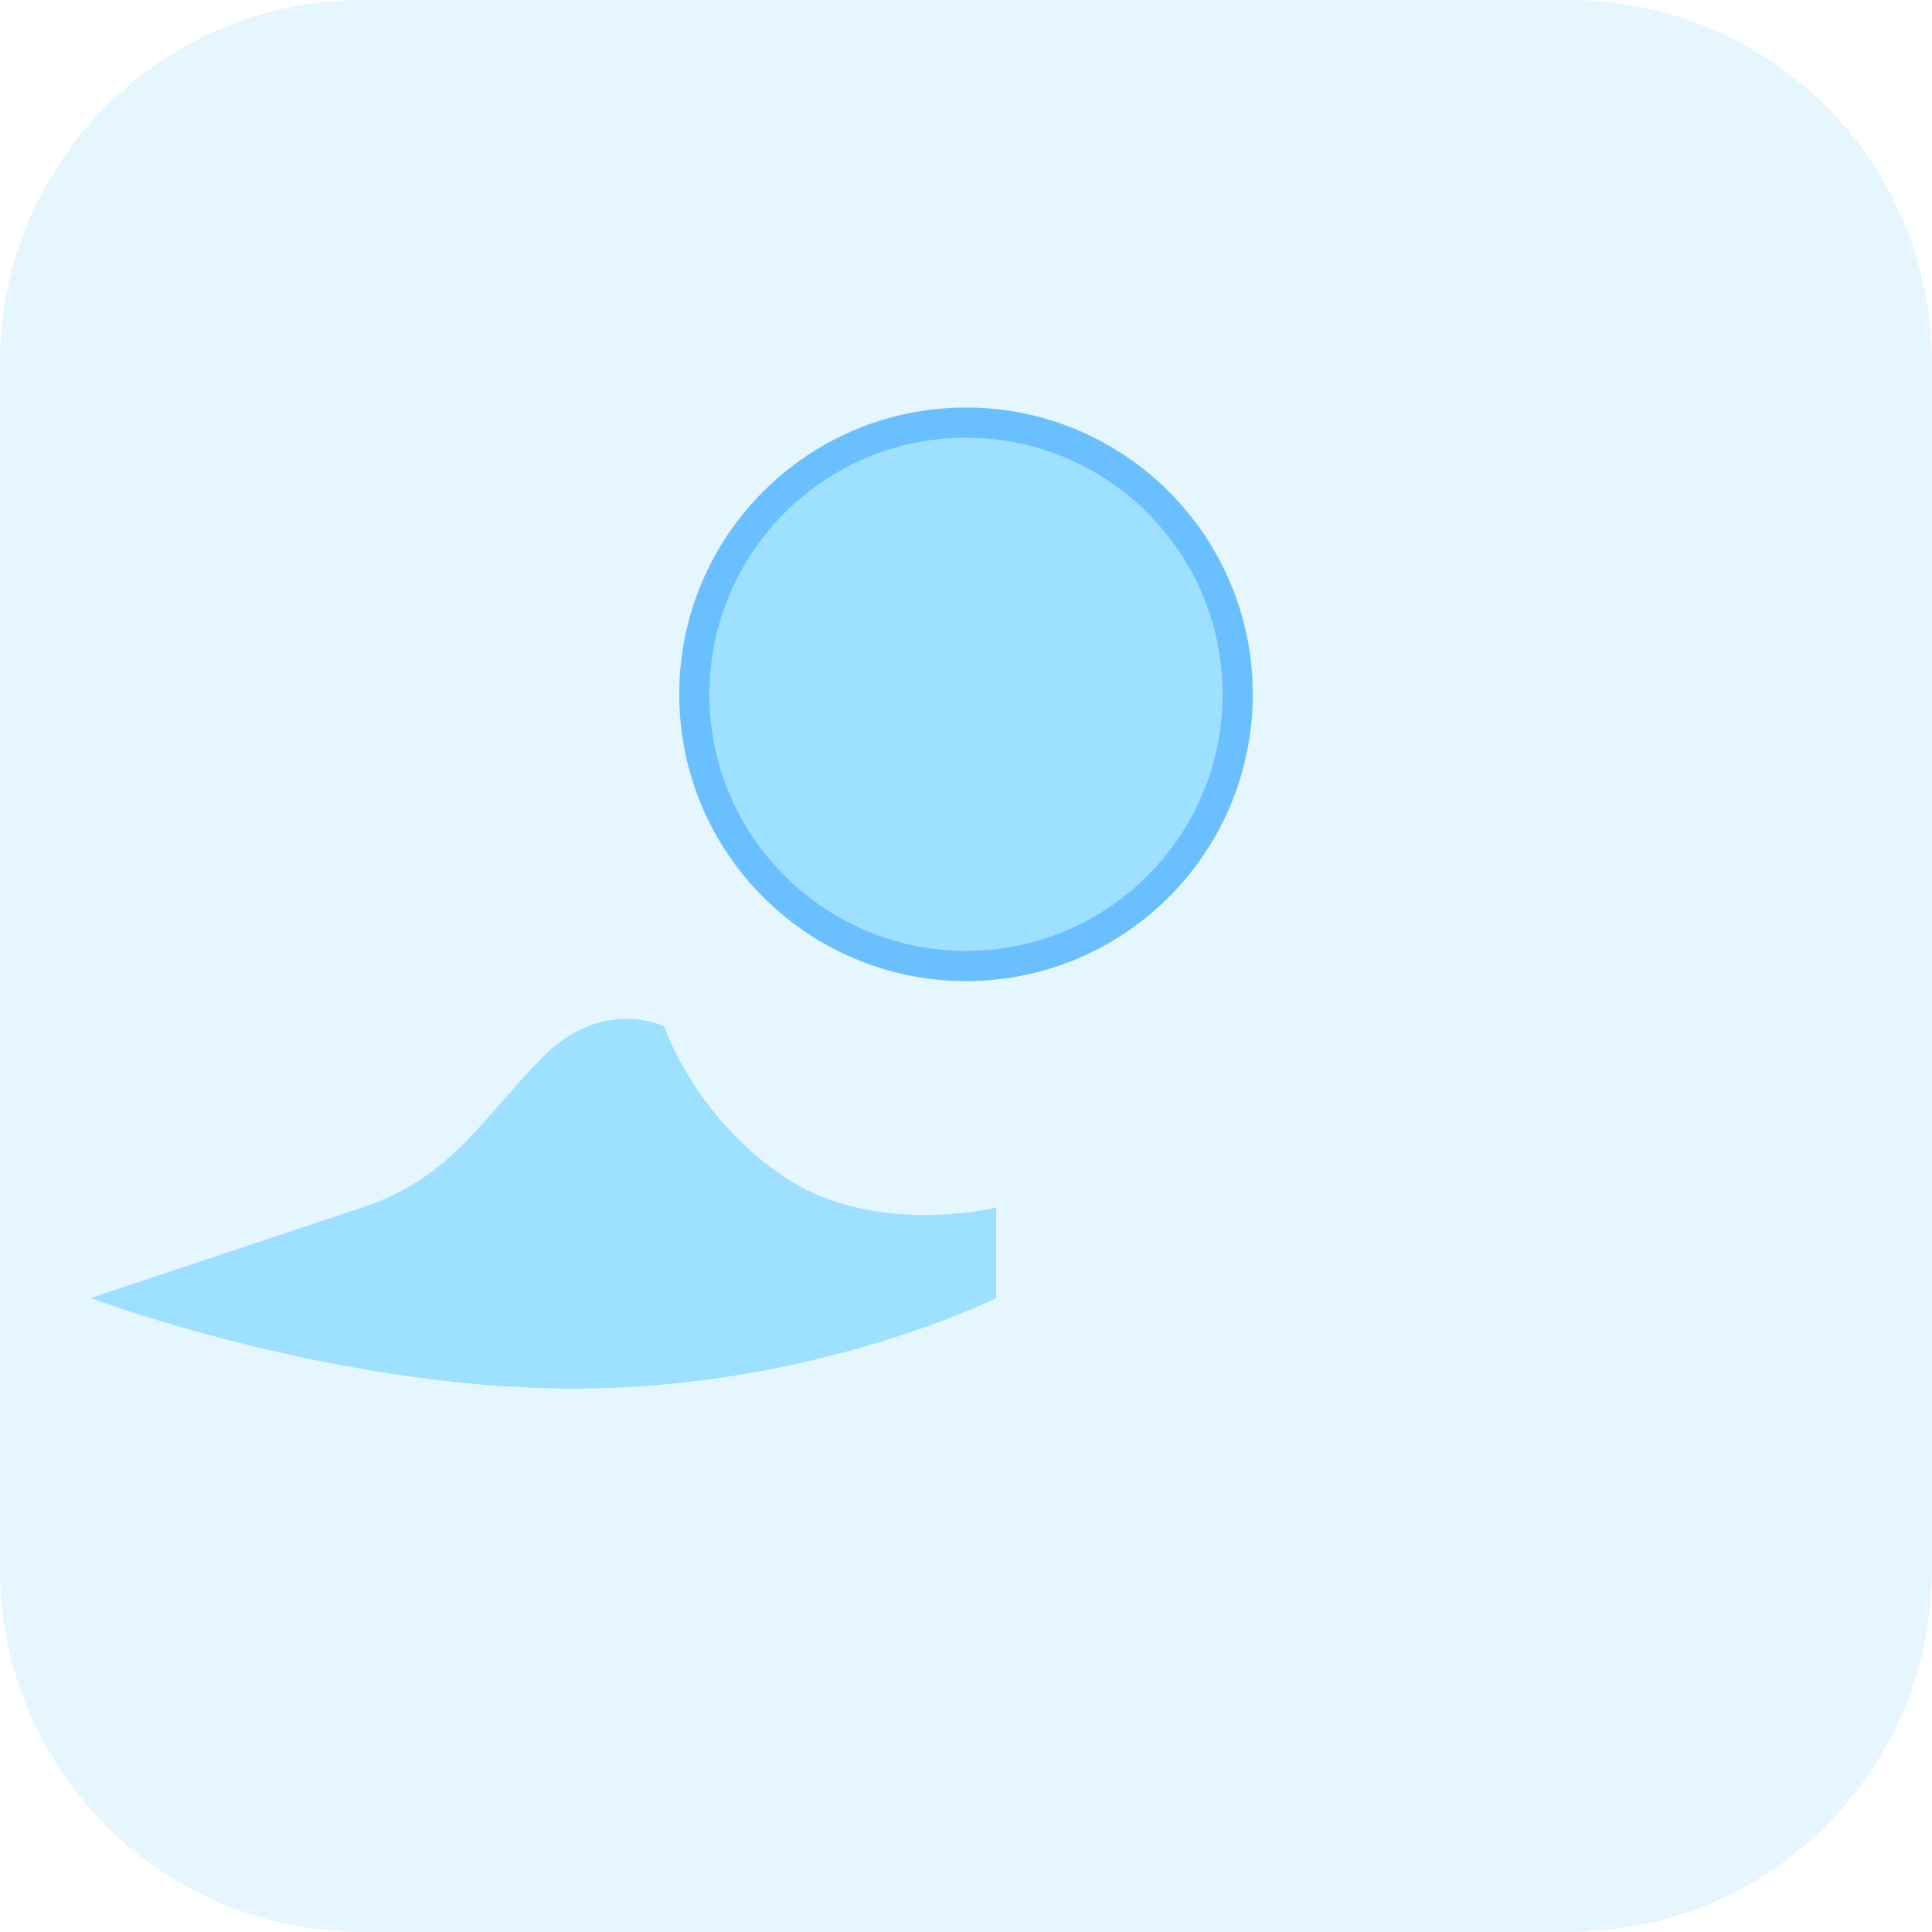
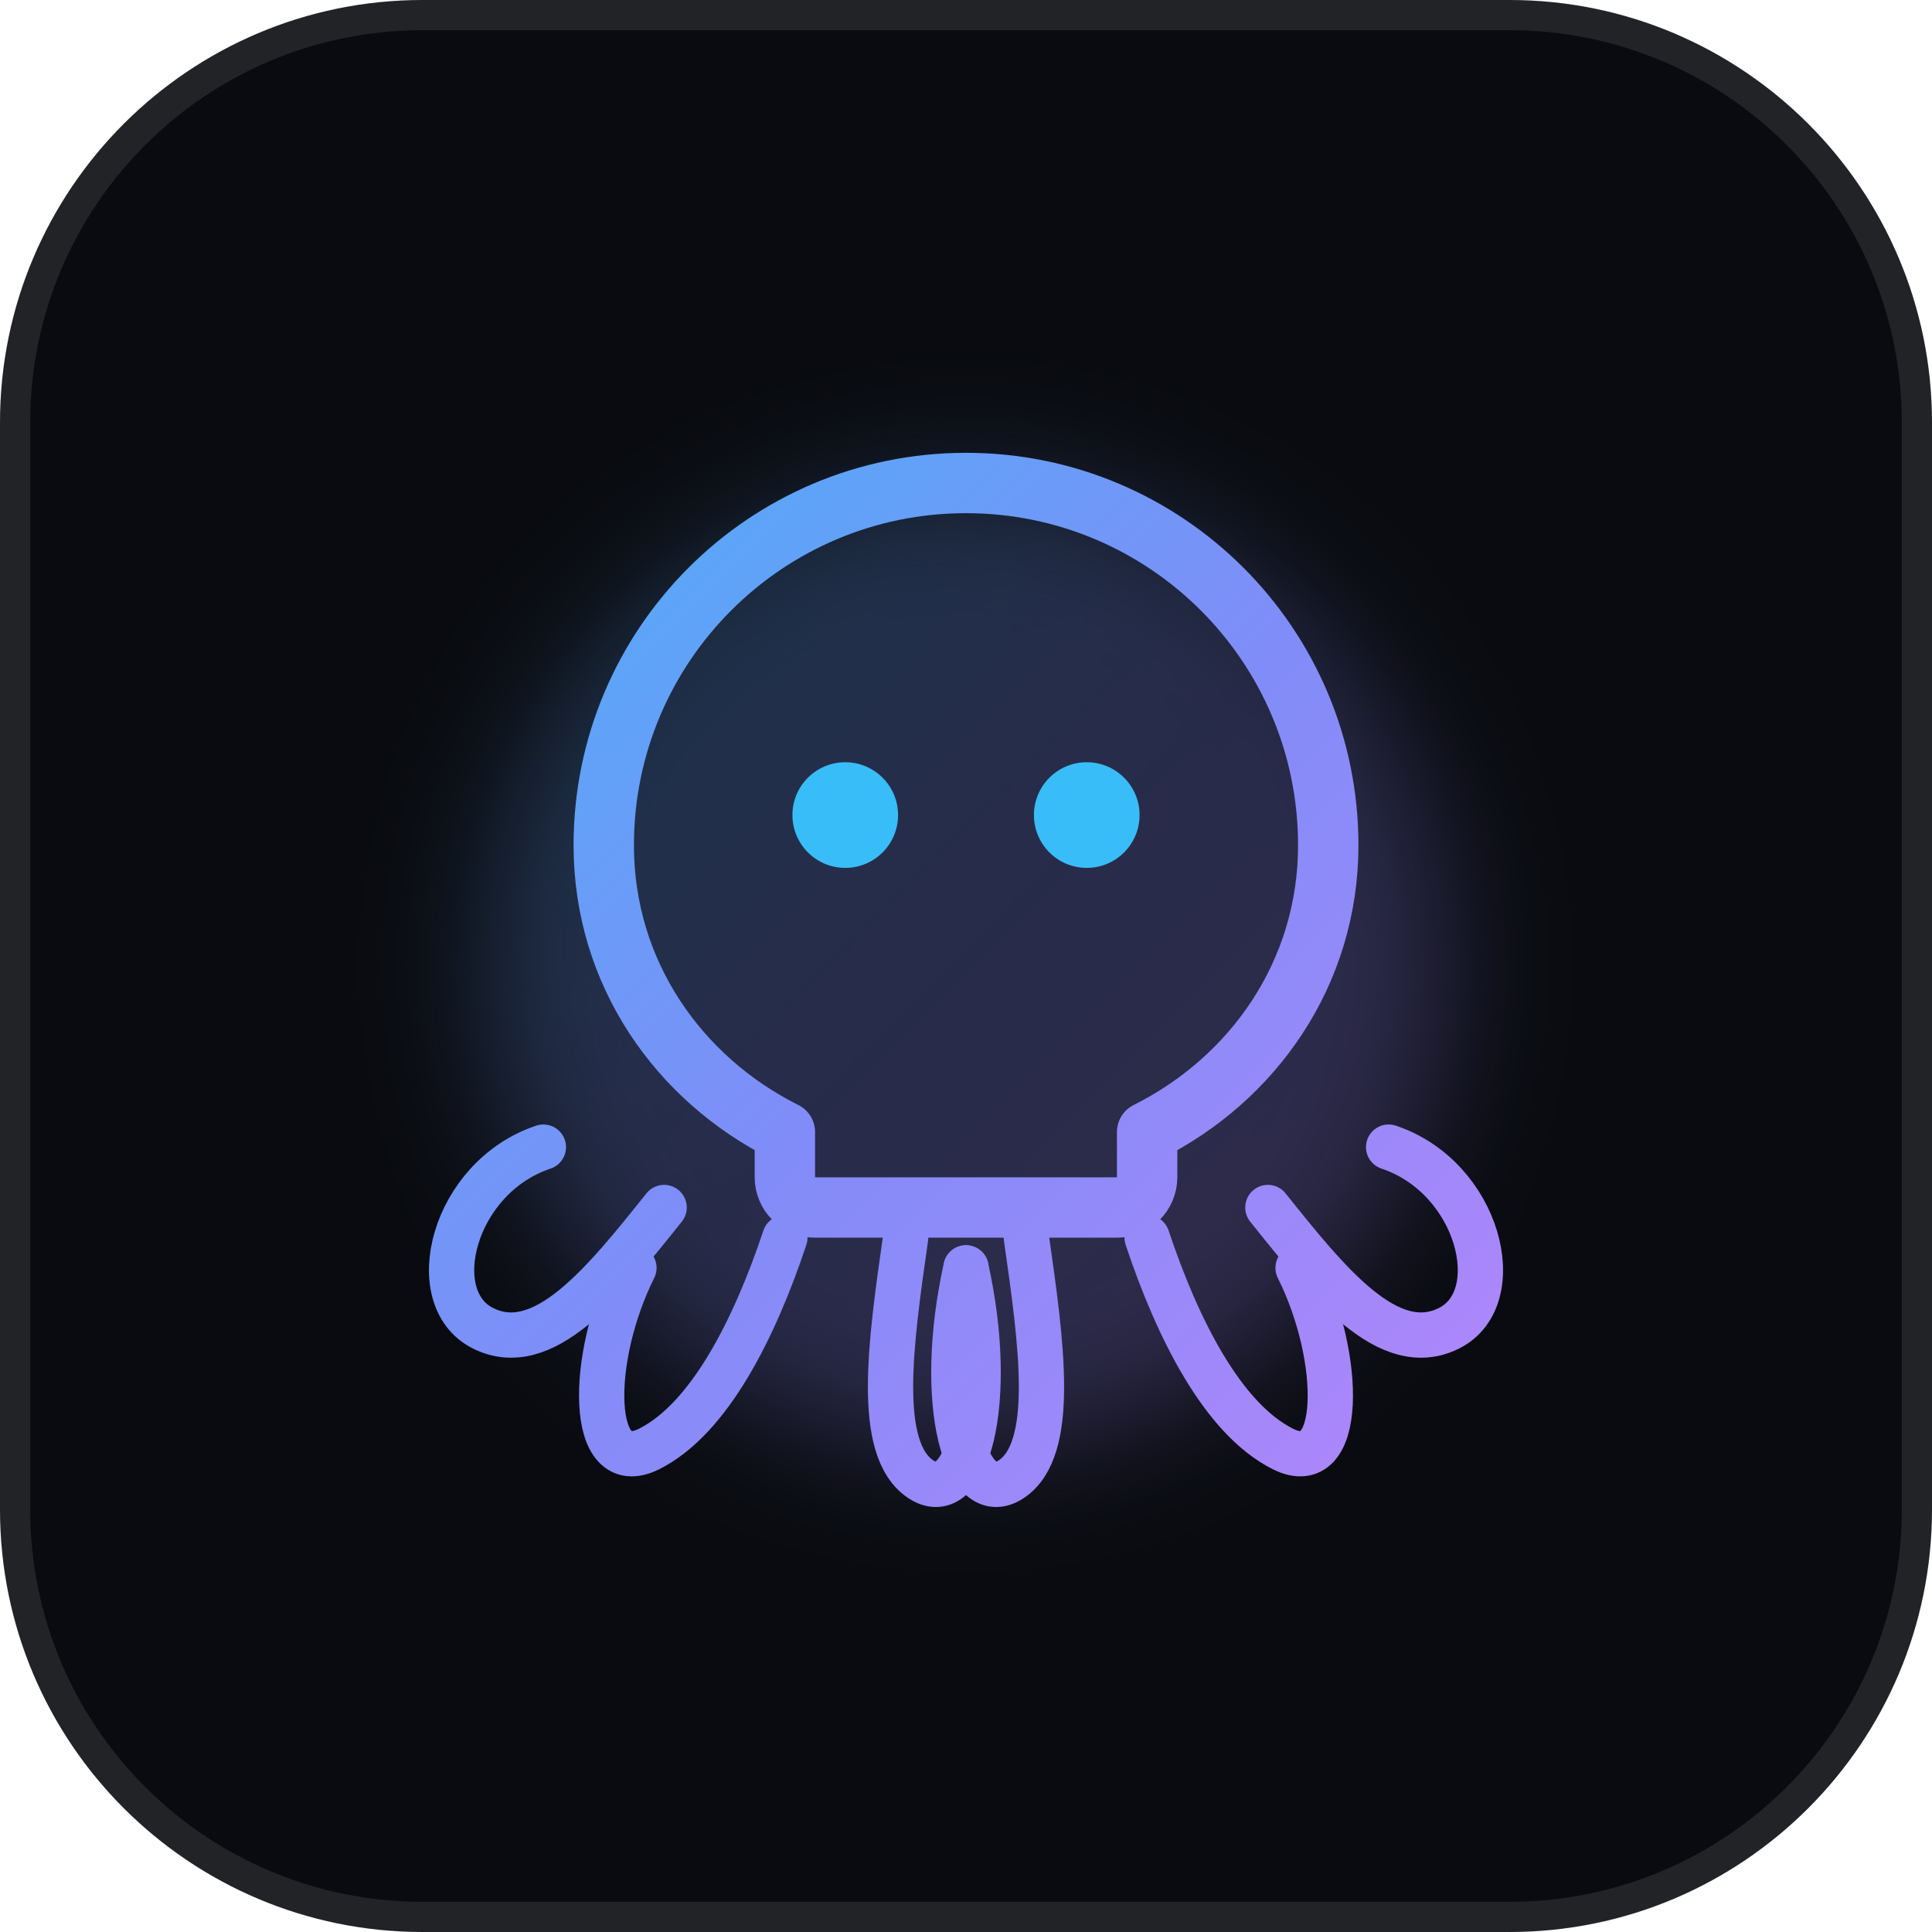
- <svg xmlns="http://www.w3.org/2000/svg" viewBox="0 0 128 128">
-   <rect width="128" height="128" rx="24" fill="#e6f6ff" />
-   <g transform="translate(16,18)">
-     <circle cx="48" cy="28" r="18" fill="#9ee0ff" stroke="#6ac0ff" stroke-width="2" />
-     <g fill="#9ee0ff">
-       <path d="M8 62c6-2 8-6 12-10s8-2 8-2 2 6 8 10 14 2 14 2v6s-12 6-28 6-32-6-32-6z" />
-     </g>
-   </g>
+ <svg xmlns="http://www.w3.org/2000/svg" viewBox="0 0 128 128" fill="none">
+   <rect width="128" height="128" rx="28" fill="#090B10" />
+   <rect x="1" y="1" width="126" height="126" rx="27" stroke="rgba(255,255,255,0.1)" stroke-width="2" />
+   <defs>
+     <linearGradient id="glow" x1="20" y1="20" x2="108" y2="108" gradientUnits="userSpaceOnUse">
+       <stop offset="0%" stop-color="#38BDF8" />
+       <stop offset="50%" stop-color="#818CF8" />
+       <stop offset="100%" stop-color="#C084FC" />
+     </linearGradient>
+     <filter id="blurFilter" x="-20%" y="-20%" width="140%" height="140%">
+       <feGaussianBlur stdDeviation="4" />
+     </filter>
+   </defs>
+   <circle cx="64" cy="64" r="32" fill="url(#glow)" opacity="0.25" filter="url(#blurFilter)" />
+   <path d="M40 56C40 42.745 50.745 32 64 32C77.255 32 88 42.745 88 56C88 64.5 83 71.5 76 75V78C76 79.1 75.1 80 74 80H54C52.9 80 52 79.1 52 78V75C45 71.5 40 64.5 40 56Z" stroke="url(#glow)" stroke-width="4" stroke-linecap="round" stroke-linejoin="round" />
+   <circle cx="56" cy="54" r="3.5" fill="#38BDF8" />
+   <circle cx="72" cy="54" r="3.5" fill="#38BDF8" />
+   <path d="M44 80C40 85 36 90 32 88C28 86 30 78 36 76" stroke="url(#glow)" stroke-width="3" stroke-linecap="round" />
+   <path d="M52 82C50 88 47 94 43 96C39 98 39 90 42 84" stroke="url(#glow)" stroke-width="3" stroke-linecap="round" />
+   <path d="M60 82C59 89 58 96 61 98C64 100 66 93 64 84" stroke="url(#glow)" stroke-width="3" stroke-linecap="round" />
+   <path d="M68 82C69 89 70 96 67 98C64 100 62 93 64 84" stroke="url(#glow)" stroke-width="3" stroke-linecap="round" />
+   <path d="M76 82C78 88 81 94 85 96C89 98 89 90 86 84" stroke="url(#glow)" stroke-width="3" stroke-linecap="round" />
+   <path d="M84 80C88 85 92 90 96 88C100 86 98 78 92 76" stroke="url(#glow)" stroke-width="3" stroke-linecap="round" />
</svg>
